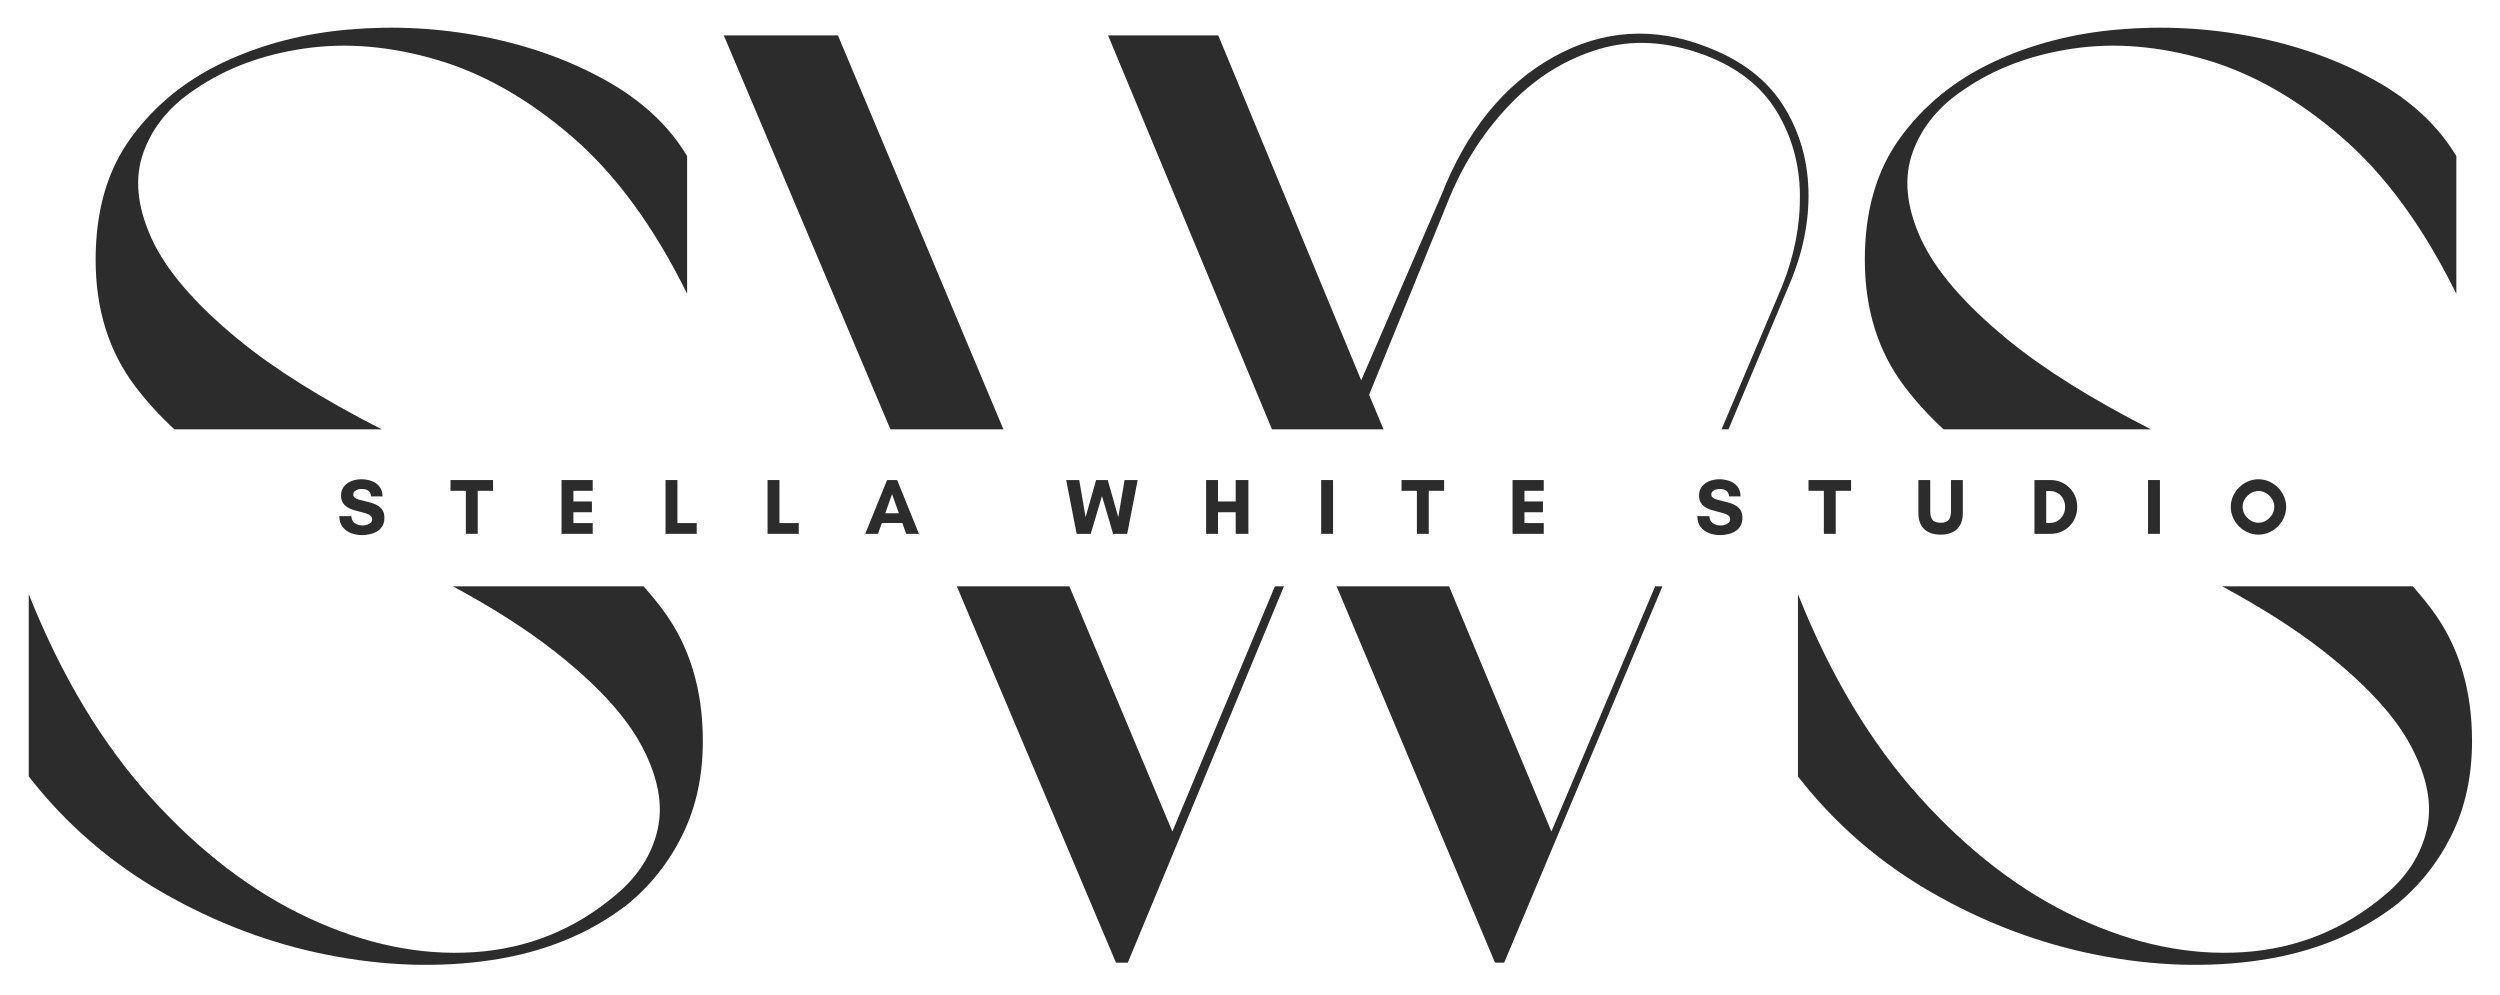
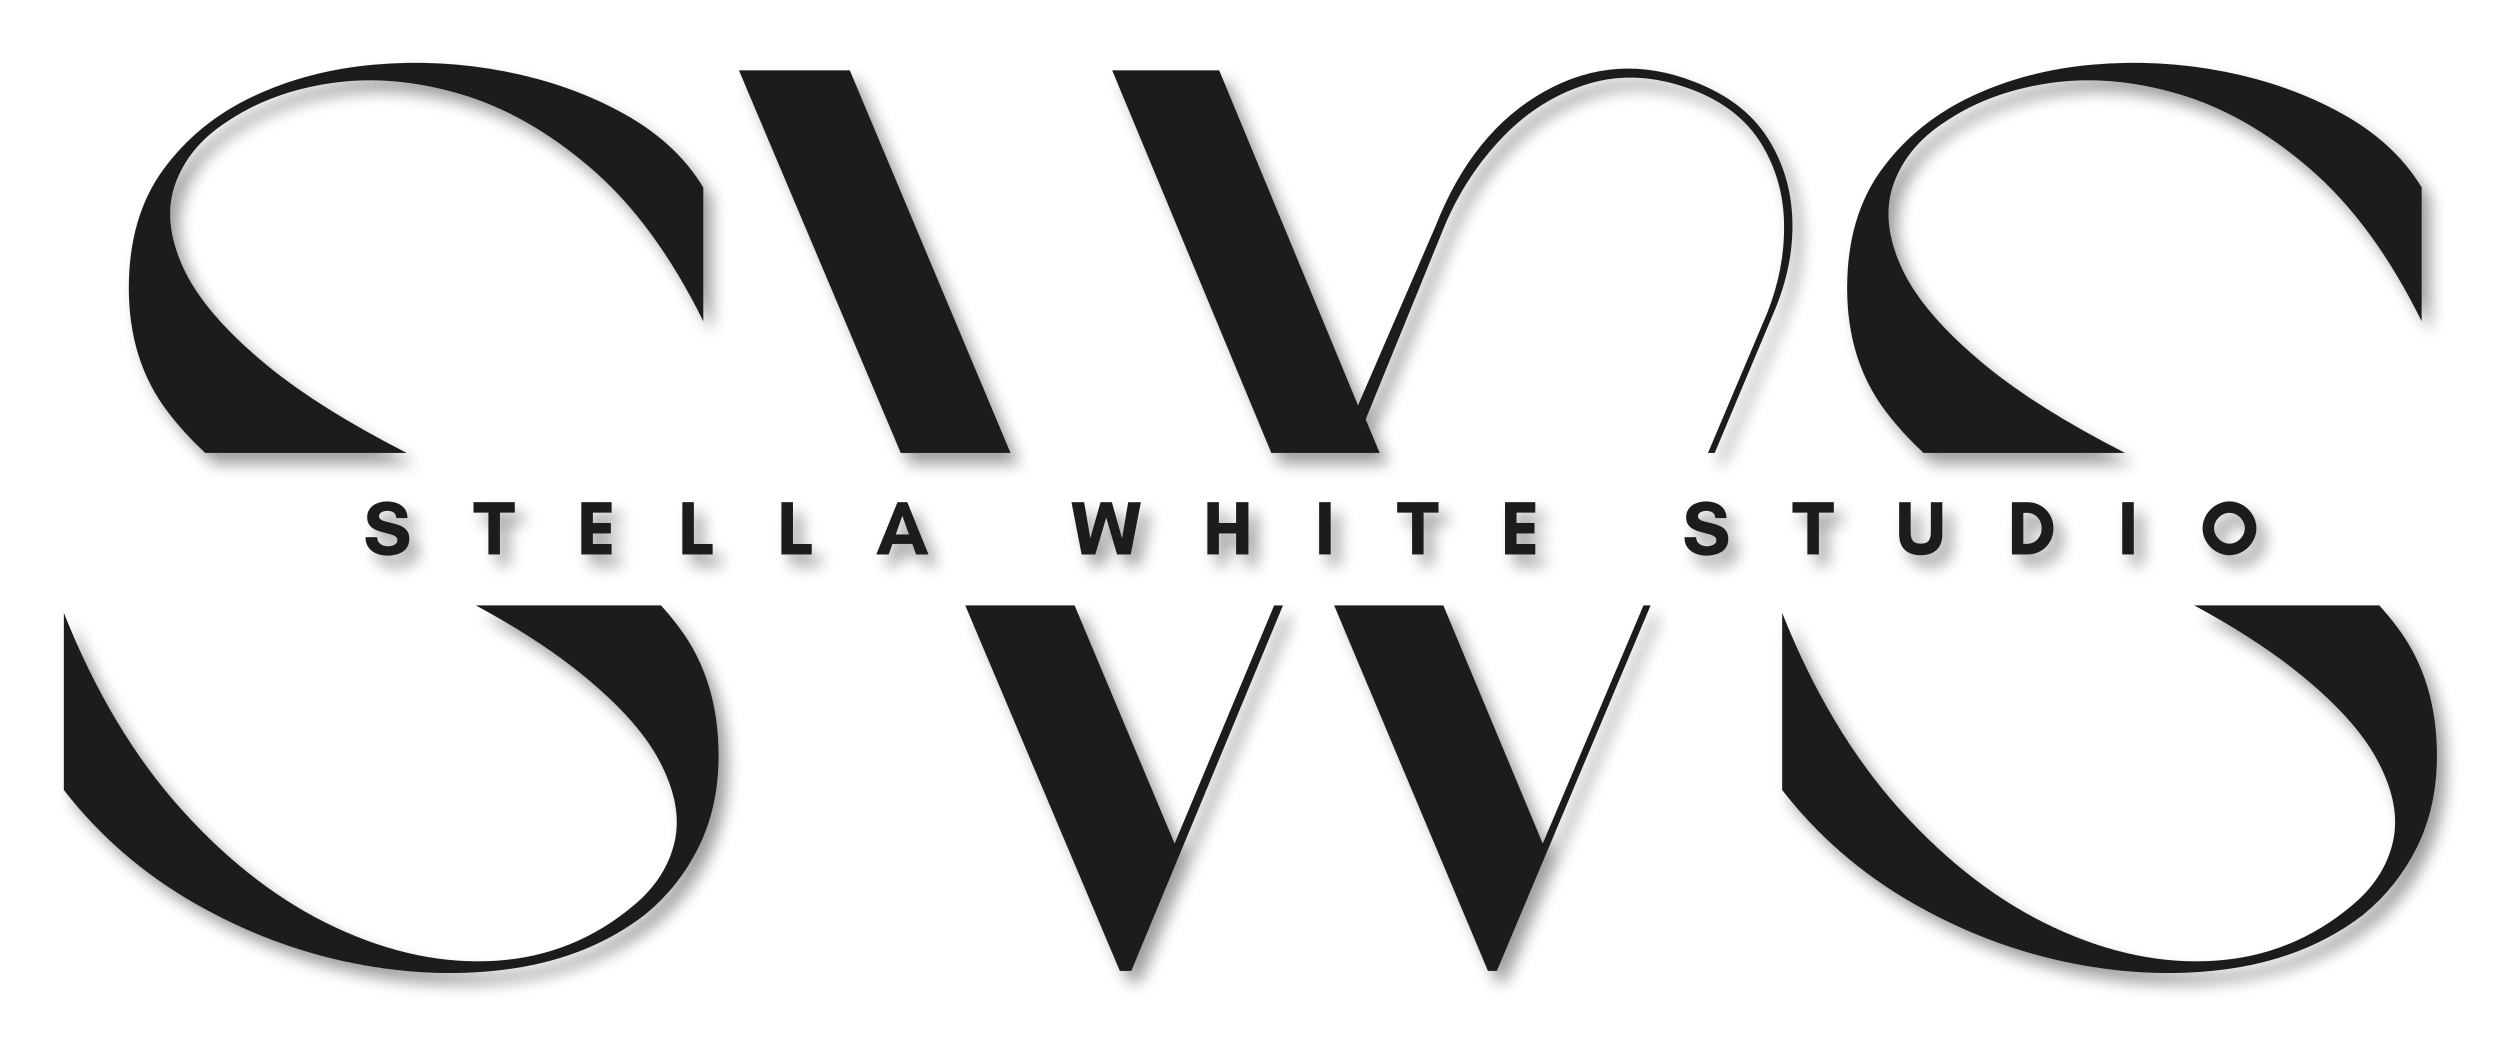
- <svg xmlns="http://www.w3.org/2000/svg" role="img" aria-label="Stella White Studio" zoomAndPan="magnify" viewBox="223 401 1081 430" preserveAspectRatio="xMidYMid meet" version="1.0">
-   <path fill="#2c2c2c" fill-rule="nonzero" d="M1183.85 654.52L1266.26 654.52C1269.22 657.80 1272.01 661.20 1274.62 664.71C1286.15 680.21 1291.91 699.11 1291.91 721.41C1291.91 736.53 1288.98 750.06 1283.12 761.97Q1274.33 779.83 1259.02 792.30C1242.77 804.78 1223.30 812.72 1200.62 816.13C1177.93 819.52 1154.20 818.76 1129.45 813.85C1104.68 808.93 1080.96 799.95 1058.27 786.91C1035.59 773.87 1016.31 757.14 1000.43 736.72L1000.43 657.89C1014.42 693.06 1032.00 722.36 1053.16 745.80Q1084.93 780.96 1121.51 797.97C1145.89 809.32 1169.71 814.23 1192.96 812.72C1216.21 811.20 1236.72 802.89 1254.49 787.77C1263.94 779.83 1269.89 770.48 1272.35 759.71C1274.81 748.92 1272.54 736.92 1265.54 723.69C1258.55 710.45 1245.70 696.56 1226.98 682.00C1215.34 672.95 1200.97 663.79 1183.85 654.52ZM501.26 654.52C504.22 657.80 507.00 661.20 509.61 664.71C521.15 680.21 526.91 699.11 526.91 721.41C526.91 736.53 523.98 750.06 518.11 761.97C512.26 773.88 504.23 783.99 494.02 792.30C477.77 804.78 458.30 812.72 435.61 816.13C412.93 819.52 389.20 818.76 364.44 813.85C339.68 808.93 315.96 799.95 293.27 786.91C270.59 773.87 251.31 757.14 235.43 736.72L235.43 657.89C249.42 693.06 266.99 722.36 288.16 745.80Q319.93 780.96 356.51 797.97C380.89 809.32 404.71 814.23 427.96 812.72C451.21 811.20 471.72 802.89 489.49 787.77C498.93 779.83 504.89 770.48 507.35 759.71C509.81 748.92 507.54 736.92 500.54 723.69C493.54 710.45 480.69 696.56 461.97 682.00C450.34 672.95 435.96 663.79 418.85 654.52L501.26 654.52ZM815.00 571.71L821.24 586.64L773.00 586.64L702.14 416.32L749.78 416.32L811.59 565.46L846.19 485.50C857.16 457.53 873.32 437.58 894.67 425.67C916.03 413.77 938.25 412.35 961.31 421.42C976.05 427.09 986.91 435.41 993.91 446.38C1000.91 457.34 1004.59 469.62 1004.97 483.24C1005.35 496.84 1002.52 510.64 996.47 524.63L970.39 586.64L967.40 586.64L993.64 524.63C998.93 511.40 1001.48 498.17 1001.28 484.94C1001.09 471.70 997.69 459.70 991.08 448.92C984.46 438.16 974.16 430.12 960.17 424.83C943.92 418.78 928.61 417.93 914.23 422.28C899.87 426.63 887.20 434.47 876.23 445.82C865.27 457.15 856.58 470.38 850.16 485.50ZM264.35 513.28C264.35 492.12 269.45 474.54 279.66 460.55C289.87 446.56 303.20 435.69 319.65 427.94C336.09 420.19 354.15 415.47 373.80 413.77C393.46 412.06 412.93 413.10 432.21 416.88C451.49 420.66 468.97 426.90 484.66 435.60C500.36 444.30 512.18 455.26 520.11 468.49L520.11 528.03C505.75 498.92 489.11 476.24 470.21 459.99C451.30 443.73 431.83 432.67 411.79 426.82C391.76 420.95 372.67 419.34 354.52 421.99Q327.30 425.96 307.46 439.57Q291.01 450.35 285.05 466.80C281.08 477.76 282.22 490.14 288.46 503.94C294.70 517.73 307.26 532.38 326.16 547.88C341.61 560.55 362.24 573.47 388.05 586.64L298.39 586.64C292.18 580.91 286.60 574.80 281.65 568.30C270.11 553.17 264.35 534.84 264.35 513.28ZM1029.35 513.28C1029.35 492.12 1034.45 474.54 1044.66 460.55C1054.87 446.56 1068.20 435.69 1084.65 427.94C1101.09 420.19 1119.15 415.47 1138.80 413.77C1158.46 412.06 1177.93 413.10 1197.21 416.88C1216.49 420.66 1233.98 426.90 1249.66 435.60C1265.36 444.30 1277.18 455.26 1285.12 468.49L1285.12 528.03C1270.75 498.92 1254.12 476.24 1235.21 459.99C1216.30 443.73 1196.83 432.67 1176.79 426.82C1156.76 420.95 1137.67 419.34 1119.52 421.99Q1092.30 425.96 1072.46 439.57Q1056.01 450.35 1050.05 466.80C1046.09 477.76 1047.22 490.14 1053.46 503.94C1059.70 517.73 1072.27 532.38 1091.16 547.88C1106.62 560.55 1127.24 573.47 1153.05 586.64L1063.39 586.64C1057.18 580.91 1051.60 574.80 1046.65 568.30C1035.12 553.17 1029.35 534.84 1029.35 513.28ZM656.88 586.64L608.02 586.64L535.98 416.32L585.33 416.32L656.88 586.64ZM636.73 654.52L685.40 654.52L729.94 760.55L774.26 654.52L778.18 654.52L710.66 817.25L705.55 817.25L636.73 654.52ZM873.41 817.25L869.44 817.25L800.95 654.52L849.57 654.52L893.83 760.55L938.68 654.52L941.84 654.52Z" />
-   <g fill="#2c2c2c" fill-opacity="1">
-     <g transform="translate(224.9329, 631.8348)">
-       <g />
+ <svg xmlns="http://www.w3.org/2000/svg" role="img" aria-label="Stella White Studio" viewBox="207 385 1113 462" preserveAspectRatio="xMidYMid meet" version="1.0">
+   <defs>
+     <filter id="sws-shadow" x="-5%" y="-10%" width="115%" height="130%" color-interpolation-filters="sRGB">
+       <feDropShadow dx="4" dy="5" stdDeviation="3.2" flood-color="#000" flood-opacity="0.38" />
+     </filter>
+   </defs>
+   <g filter="url(#sws-shadow)">
+     <path fill="#1B1B1B" fill-rule="nonzero" d="M1183.85 654.52L1266.26 654.52C1269.22 657.80 1272.01 661.20 1274.62 664.71C1286.15 680.21 1291.91 699.11 1291.91 721.41C1291.91 736.53 1288.98 750.06 1283.12 761.97Q1274.33 779.83 1259.02 792.30C1242.77 804.78 1223.30 812.72 1200.62 816.13C1177.93 819.52 1154.20 818.76 1129.45 813.85C1104.68 808.93 1080.96 799.95 1058.27 786.91C1035.59 773.87 1016.31 757.14 1000.43 736.72L1000.43 657.89C1014.42 693.06 1032.00 722.36 1053.16 745.80Q1084.93 780.96 1121.51 797.97C1145.89 809.32 1169.71 814.23 1192.96 812.72C1216.21 811.20 1236.72 802.89 1254.49 787.77C1263.94 779.83 1269.89 770.48 1272.35 759.71C1274.81 748.92 1272.54 736.92 1265.54 723.69C1258.55 710.45 1245.70 696.56 1226.98 682.00C1215.34 672.95 1200.97 663.79 1183.85 654.52ZM501.26 654.52C504.22 657.80 507.00 661.20 509.61 664.71C521.15 680.21 526.91 699.11 526.91 721.41C526.91 736.53 523.98 750.06 518.11 761.97C512.26 773.88 504.23 783.99 494.02 792.30C477.77 804.78 458.30 812.72 435.61 816.13C412.93 819.52 389.20 818.76 364.44 813.85C339.68 808.93 315.96 799.95 293.27 786.91C270.59 773.87 251.31 757.14 235.43 736.72L235.43 657.89C249.42 693.06 266.99 722.36 288.16 745.80Q319.93 780.96 356.51 797.97C380.89 809.32 404.71 814.23 427.96 812.72C451.21 811.20 471.72 802.89 489.49 787.77C498.93 779.83 504.89 770.48 507.35 759.71C509.81 748.92 507.54 736.92 500.54 723.69C493.54 710.45 480.69 696.56 461.97 682.00C450.34 672.95 435.96 663.79 418.85 654.52L501.26 654.52ZM815.00 571.71L821.24 586.64L773.00 586.64L702.14 416.32L749.78 416.32L811.59 565.46L846.19 485.50C857.16 457.53 873.32 437.58 894.67 425.67C916.03 413.77 938.25 412.35 961.31 421.42C976.05 427.09 986.91 435.41 993.91 446.38C1000.91 457.34 1004.59 469.62 1004.97 483.24C1005.35 496.84 1002.52 510.64 996.47 524.63L970.39 586.64L967.40 586.64L993.64 524.63C998.93 511.40 1001.48 498.17 1001.28 484.94C1001.09 471.70 997.69 459.70 991.08 448.92C984.46 438.16 974.16 430.12 960.17 424.83C943.92 418.78 928.61 417.93 914.23 422.28C899.87 426.63 887.20 434.47 876.23 445.82C865.27 457.15 856.58 470.38 850.16 485.50ZM264.35 513.28C264.35 492.12 269.45 474.54 279.66 460.55C289.87 446.56 303.20 435.69 319.65 427.94C336.09 420.19 354.15 415.47 373.80 413.77C393.46 412.06 412.93 413.10 432.21 416.88C451.49 420.66 468.97 426.90 484.66 435.60C500.36 444.30 512.18 455.26 520.11 468.49L520.11 528.03C505.75 498.92 489.11 476.24 470.21 459.99C451.30 443.73 431.83 432.67 411.79 426.82C391.76 420.95 372.67 419.34 354.52 421.99Q327.30 425.96 307.46 439.57Q291.01 450.35 285.05 466.80C281.08 477.76 282.22 490.14 288.46 503.94C294.70 517.73 307.26 532.38 326.16 547.88C341.61 560.55 362.24 573.47 388.05 586.64L298.39 586.64C292.18 580.91 286.60 574.80 281.65 568.30C270.11 553.17 264.35 534.84 264.35 513.28ZM1029.35 513.28C1029.35 492.12 1034.45 474.54 1044.66 460.55C1054.87 446.56 1068.20 435.69 1084.65 427.94C1101.09 420.19 1119.15 415.47 1138.80 413.77C1158.46 412.06 1177.93 413.10 1197.21 416.88C1216.49 420.66 1233.98 426.90 1249.66 435.60C1265.36 444.30 1277.18 455.26 1285.12 468.49L1285.12 528.03C1270.75 498.92 1254.12 476.24 1235.21 459.99C1216.30 443.73 1196.83 432.67 1176.79 426.82C1156.76 420.95 1137.67 419.34 1119.52 421.99Q1092.30 425.96 1072.46 439.57Q1056.01 450.35 1050.05 466.80C1046.09 477.76 1047.22 490.14 1053.46 503.94C1059.70 517.73 1072.27 532.38 1091.16 547.88C1106.62 560.55 1127.24 573.47 1153.05 586.64L1063.39 586.64C1057.18 580.91 1051.60 574.80 1046.65 568.30C1035.12 553.17 1029.35 534.84 1029.35 513.28ZM656.88 586.64L608.02 586.64L535.98 416.32L585.33 416.32L656.88 586.64ZM636.73 654.52L685.40 654.52L729.94 760.55L774.26 654.52L778.18 654.52L710.66 817.25L705.55 817.25L636.73 654.52ZM873.41 817.25L869.44 817.25L800.95 654.52L849.57 654.52L893.83 760.55L938.68 654.52L941.84 654.52Z" />
+     <g fill="#1B1B1B" fill-opacity="1">
+       <g transform="translate(224.9329, 631.8348)">
+         <g />
+       </g>
    </g>
-   </g>
-   <g fill="#2c2c2c" fill-opacity="1">
-     <g transform="translate(260.8686, 631.8348)">
-       <g />
+     <g fill="#1B1B1B" fill-opacity="1">
+       <g transform="translate(260.8686, 631.8348)">
+         <g />
+       </g>
    </g>
-   </g>
-   <g fill="#2c2c2c" fill-opacity="1">
-     <g transform="translate(296.8043, 631.8348)">
-       <g />
+     <g fill="#1B1B1B" fill-opacity="1">
+       <g transform="translate(296.8043, 631.8348)">
+         <g />
+       </g>
    </g>
-   </g>
-   <g fill="#2c2c2c" fill-opacity="1">
-     <g transform="translate(332.7399, 631.8348)">
-       <g />
+     <g fill="#1B1B1B" fill-opacity="1">
+       <g transform="translate(332.7399, 631.8348)">
+         <g />
+       </g>
    </g>
-   </g>
-   <g fill="#2c2c2c" fill-opacity="1">
-     <g transform="translate(368.6868, 631.8348)">
-       <g>
-         <path d="M 11.094 -3.625 C 11.633 -3.625 12.223 -3.707 12.859 -3.875 C 13.504 -4.051 14.062 -4.336 14.531 -4.734 C 15 -5.141 15.234 -5.68 15.234 -6.359 C 15.234 -7.004 14.984 -7.52 14.484 -7.906 C 13.992 -8.289 13.348 -8.609 12.547 -8.859 C 11.754 -9.109 10.883 -9.344 9.938 -9.562 C 8.988 -9.781 8.035 -10.039 7.078 -10.344 C 6.117 -10.656 5.238 -11.062 4.438 -11.562 C 3.645 -12.062 3.004 -12.711 2.516 -13.516 C 2.023 -14.316 1.781 -15.332 1.781 -16.562 C 1.781 -17.77 2.031 -18.812 2.531 -19.688 C 3.031 -20.57 3.695 -21.301 4.531 -21.875 C 5.363 -22.457 6.297 -22.891 7.328 -23.172 C 8.367 -23.461 9.414 -23.609 10.469 -23.609 C 12.062 -23.609 13.555 -23.359 14.953 -22.859 C 16.348 -22.359 17.484 -21.566 18.359 -20.484 C 19.234 -19.398 19.695 -17.969 19.75 -16.188 L 14.781 -16.188 C 14.645 -17.395 14.223 -18.234 13.516 -18.703 C 12.805 -19.172 11.816 -19.406 10.547 -19.406 C 10.066 -19.406 9.555 -19.32 9.016 -19.156 C 8.484 -19 8.023 -18.742 7.641 -18.391 C 7.266 -18.035 7.078 -17.562 7.078 -16.969 C 7.078 -16.375 7.32 -15.906 7.812 -15.562 C 8.312 -15.227 8.957 -14.945 9.75 -14.719 C 10.551 -14.488 11.43 -14.27 12.391 -14.062 C 13.348 -13.852 14.301 -13.598 15.25 -13.297 C 16.195 -13.004 17.066 -12.602 17.859 -12.094 C 18.66 -11.582 19.305 -10.914 19.797 -10.094 C 20.285 -9.27 20.531 -8.223 20.531 -6.953 C 20.531 -5.578 20.254 -4.41 19.703 -3.453 C 19.16 -2.492 18.426 -1.723 17.5 -1.141 C 16.57 -0.566 15.531 -0.145 14.375 0.125 C 13.227 0.406 12.062 0.547 10.875 0.547 C 9.164 0.547 7.562 0.254 6.062 -0.328 C 4.57 -0.91 3.363 -1.805 2.438 -3.016 C 1.52 -4.223 1.051 -5.773 1.031 -7.672 L 6.234 -7.672 C 6.297 -6.273 6.805 -5.25 7.766 -4.594 C 8.723 -3.945 9.832 -3.625 11.094 -3.625 Z M 11.094 -3.625 " />
+     <g fill="#1B1B1B" fill-opacity="1">
+       <g transform="translate(368.6868, 631.8348)">
+         <g>
+           <path d="M 11.094 -3.625 C 11.633 -3.625 12.223 -3.707 12.859 -3.875 C 13.504 -4.051 14.062 -4.336 14.531 -4.734 C 15 -5.141 15.234 -5.68 15.234 -6.359 C 15.234 -7.004 14.984 -7.52 14.484 -7.906 C 13.992 -8.289 13.348 -8.609 12.547 -8.859 C 11.754 -9.109 10.883 -9.344 9.938 -9.562 C 8.988 -9.781 8.035 -10.039 7.078 -10.344 C 6.117 -10.656 5.238 -11.062 4.438 -11.562 C 3.645 -12.062 3.004 -12.711 2.516 -13.516 C 2.023 -14.316 1.781 -15.332 1.781 -16.562 C 1.781 -17.77 2.031 -18.812 2.531 -19.688 C 3.031 -20.57 3.695 -21.301 4.531 -21.875 C 5.363 -22.457 6.297 -22.891 7.328 -23.172 C 8.367 -23.461 9.414 -23.609 10.469 -23.609 C 12.062 -23.609 13.555 -23.359 14.953 -22.859 C 16.348 -22.359 17.484 -21.566 18.359 -20.484 C 19.234 -19.398 19.695 -17.969 19.75 -16.188 L 14.781 -16.188 C 14.645 -17.395 14.223 -18.234 13.516 -18.703 C 12.805 -19.172 11.816 -19.406 10.547 -19.406 C 10.066 -19.406 9.555 -19.32 9.016 -19.156 C 8.484 -19 8.023 -18.742 7.641 -18.391 C 7.266 -18.035 7.078 -17.562 7.078 -16.969 C 7.078 -16.375 7.32 -15.906 7.812 -15.562 C 8.312 -15.227 8.957 -14.945 9.75 -14.719 C 10.551 -14.488 11.43 -14.27 12.391 -14.062 C 13.348 -13.852 14.301 -13.598 15.25 -13.297 C 16.195 -13.004 17.066 -12.602 17.859 -12.094 C 18.66 -11.582 19.305 -10.914 19.797 -10.094 C 20.285 -9.27 20.531 -8.223 20.531 -6.953 C 20.531 -5.578 20.254 -4.41 19.703 -3.453 C 19.16 -2.492 18.426 -1.723 17.5 -1.141 C 16.57 -0.566 15.531 -0.145 14.375 0.125 C 13.227 0.406 12.062 0.547 10.875 0.547 C 9.164 0.547 7.562 0.254 6.062 -0.328 C 4.57 -0.91 3.363 -1.805 2.438 -3.016 C 1.52 -4.223 1.051 -5.773 1.031 -7.672 L 6.234 -7.672 C 6.297 -6.273 6.805 -5.25 7.766 -4.594 C 8.723 -3.945 9.832 -3.625 11.094 -3.625 Z M 11.094 -3.625 " />
+         </g>
+       </g>
+     </g>
+     <g fill="#1B1B1B" fill-opacity="1">
+       <g transform="translate(417.6256, 631.8348)">
+         <g>
+           <path d="M 11.938 -18.609 L 11.938 0 L 6.812 0 L 6.812 -18.609 L 0.172 -18.609 L 0.172 -23.266 L 18.578 -23.266 L 18.578 -18.609 Z M 11.938 -18.609 " />
+         </g>
+       </g>
+     </g>
+     <g fill="#1B1B1B" fill-opacity="1">
+       <g transform="translate(463.7584, 631.8348)">
+         <g>
+           <path d="M 15.531 -4.656 L 15.531 0 L 2.047 0 L 2.047 -23.266 L 15.531 -23.266 L 15.531 -18.609 L 7.188 -18.609 L 7.188 -14 L 15.188 -14 L 15.188 -9.344 L 7.188 -9.344 L 7.188 -4.656 Z M 15.531 -4.656 " />
+         </g>
+       </g>
+     </g>
+     <g fill="#1B1B1B" fill-opacity="1">
+       <g transform="translate(508.7279, 631.8348)">
+         <g>
+           <path d="M 2.047 0 L 2.047 -23.266 L 7.188 -23.266 L 7.188 -4.656 L 15.531 -4.656 L 15.531 0 Z M 2.047 0 " />
+         </g>
+       </g>
+     </g>
+     <g fill="#1B1B1B" fill-opacity="1">
+       <g transform="translate(552.8418, 631.8348)">
+         <g>
+           <path d="M 2.047 0 L 2.047 -23.266 L 7.188 -23.266 L 7.188 -4.656 L 15.531 -4.656 L 15.531 0 Z M 2.047 0 " />
+         </g>
+       </g>
+     </g>
+     <g fill="#1B1B1B" fill-opacity="1">
+       <g transform="translate(596.9558, 631.8348)">
+         <g>
+           <path d="M 14.719 -8.891 L 11.766 -17.172 L 8.828 -8.891 Z M 23.406 0 L 17.891 0 L 16.219 -4.688 L 7.359 -4.688 L 5.688 0 L 0.172 0 L 9.609 -23.266 L 13.969 -23.266 Z M 23.406 0 " />
+         </g>
+       </g>
+     </g>
+     <g fill="#1B1B1B" fill-opacity="1">
+       <g transform="translate(647.9135, 631.8348)">
+         <g />
+       </g>
+     </g>
+     <g fill="#1B1B1B" fill-opacity="1">
+       <g transform="translate(683.8491, 631.8348)">
+         <g>
+           <path d="M 31.078 -23.266 L 26.547 0 L 20.469 0 L 15.641 -16.328 L 10.781 0 L 4.688 0 L 0.172 -23.266 L 5.812 -23.266 L 8.562 -7.219 L 13.109 -23.266 L 18.141 -23.266 L 22.688 -7.219 L 25.422 -23.266 Z M 31.078 -23.266 " />
+         </g>
+       </g>
+     </g>
+     <g fill="#1B1B1B" fill-opacity="1">
+       <g transform="translate(742.4718, 631.8348)">
+         <g>
+           <path d="M 14.844 -23.266 L 20.328 -23.266 L 20.328 0 L 14.844 0 L 14.844 -9.344 L 7.188 -9.344 L 7.188 0 L 2.047 0 L 2.047 -23.266 L 7.188 -23.266 L 7.188 -14 L 14.844 -14 Z M 14.844 -23.266 " />
+         </g>
+       </g>
+     </g>
+     <g fill="#1B1B1B" fill-opacity="1">
+       <g transform="translate(792.2319, 631.8348)">
+         <g>
+           <path d="M 7.188 0 L 2.047 0 L 2.047 -23.266 L 7.188 -23.266 Z M 7.188 0 " />
+         </g>
+       </g>
+     </g>
+     <g fill="#1B1B1B" fill-opacity="1">
+       <g transform="translate(828.8519, 631.8348)">
+         <g>
+           <path d="M 11.938 -18.609 L 11.938 0 L 6.812 0 L 6.812 -18.609 L 0.172 -18.609 L 0.172 -23.266 L 18.578 -23.266 L 18.578 -18.609 Z M 11.938 -18.609 " />
+         </g>
+       </g>
+     </g>
+     <g fill="#1B1B1B" fill-opacity="1">
+       <g transform="translate(874.9848, 631.8348)">
+         <g>
+           <path d="M 15.531 -4.656 L 15.531 0 L 2.047 0 L 2.047 -23.266 L 15.531 -23.266 L 15.531 -18.609 L 7.188 -18.609 L 7.188 -14 L 15.188 -14 L 15.188 -9.344 L 7.188 -9.344 L 7.188 -4.656 Z M 15.531 -4.656 " />
+         </g>
+       </g>
+     </g>
+     <g fill="#1B1B1B" fill-opacity="1">
+       <g transform="translate(919.9542, 631.8348)">
+         <g />
+       </g>
+     </g>
+     <g fill="#1B1B1B" fill-opacity="1">
+       <g transform="translate(955.8899, 631.8348)">
+         <g>
+           <path d="M 11.094 -3.625 C 11.633 -3.625 12.223 -3.707 12.859 -3.875 C 13.504 -4.051 14.062 -4.336 14.531 -4.734 C 15 -5.141 15.234 -5.68 15.234 -6.359 C 15.234 -7.004 14.984 -7.52 14.484 -7.906 C 13.992 -8.289 13.348 -8.609 12.547 -8.859 C 11.754 -9.109 10.883 -9.344 9.938 -9.562 C 8.988 -9.781 8.035 -10.039 7.078 -10.344 C 6.117 -10.656 5.238 -11.062 4.438 -11.562 C 3.645 -12.062 3.004 -12.711 2.516 -13.516 C 2.023 -14.316 1.781 -15.332 1.781 -16.562 C 1.781 -17.77 2.031 -18.812 2.531 -19.688 C 3.031 -20.57 3.695 -21.301 4.531 -21.875 C 5.363 -22.457 6.297 -22.891 7.328 -23.172 C 8.367 -23.461 9.414 -23.609 10.469 -23.609 C 12.062 -23.609 13.555 -23.359 14.953 -22.859 C 16.348 -22.359 17.484 -21.566 18.359 -20.484 C 19.234 -19.398 19.695 -17.969 19.75 -16.188 L 14.781 -16.188 C 14.645 -17.395 14.223 -18.234 13.516 -18.703 C 12.805 -19.172 11.816 -19.406 10.547 -19.406 C 10.066 -19.406 9.555 -19.32 9.016 -19.156 C 8.484 -19 8.023 -18.742 7.641 -18.391 C 7.266 -18.035 7.078 -17.562 7.078 -16.969 C 7.078 -16.375 7.32 -15.906 7.812 -15.562 C 8.312 -15.227 8.957 -14.945 9.75 -14.719 C 10.551 -14.488 11.43 -14.27 12.391 -14.062 C 13.348 -13.852 14.301 -13.598 15.25 -13.297 C 16.195 -13.004 17.066 -12.602 17.859 -12.094 C 18.66 -11.582 19.305 -10.914 19.797 -10.094 C 20.285 -9.27 20.531 -8.223 20.531 -6.953 C 20.531 -5.578 20.254 -4.41 19.703 -3.453 C 19.16 -2.492 18.426 -1.723 17.5 -1.141 C 16.57 -0.566 15.531 -0.145 14.375 0.125 C 13.227 0.406 12.062 0.547 10.875 0.547 C 9.164 0.547 7.562 0.254 6.062 -0.328 C 4.57 -0.91 3.363 -1.805 2.438 -3.016 C 1.52 -4.223 1.051 -5.773 1.031 -7.672 L 6.234 -7.672 C 6.297 -6.273 6.805 -5.25 7.766 -4.594 C 8.723 -3.945 9.832 -3.625 11.094 -3.625 Z M 11.094 -3.625 " />
+         </g>
+       </g>
+     </g>
+     <g fill="#1B1B1B" fill-opacity="1">
+       <g transform="translate(1004.829, 631.8348)">
+         <g>
+           <path d="M 11.938 -18.609 L 11.938 0 L 6.812 0 L 6.812 -18.609 L 0.172 -18.609 L 0.172 -23.266 L 18.578 -23.266 L 18.578 -18.609 Z M 11.938 -18.609 " />
+         </g>
+       </g>
+     </g>
+     <g fill="#1B1B1B" fill-opacity="1">
+       <g transform="translate(1050.962, 631.8348)">
+         <g>
+           <path d="M 15.641 -23.266 L 20.766 -23.266 L 20.766 -9.062 C 20.766 -5.969 19.922 -3.625 18.234 -2.031 C 16.547 -0.445 14.188 0.344 11.156 0.344 C 8.125 0.344 5.766 -0.445 4.078 -2.031 C 2.391 -3.625 1.547 -5.969 1.547 -9.062 L 1.547 -23.266 L 6.672 -23.266 L 6.672 -9.828 C 6.672 -8.223 6.984 -6.984 7.609 -6.109 C 8.242 -5.234 9.426 -4.797 11.156 -4.797 C 12.914 -4.797 14.102 -5.234 14.719 -6.109 C 15.332 -6.984 15.641 -8.223 15.641 -9.828 Z M 15.641 -23.266 " />
+         </g>
+       </g>
+     </g>
+     <g fill="#1B1B1B" fill-opacity="1">
+       <g transform="translate(1100.653, 631.8348)">
+         <g>
+           <path d="M 7.125 -4.719 L 8.656 -4.719 C 9.977 -4.719 11.133 -5.023 12.125 -5.641 C 13.125 -6.254 13.898 -7.086 14.453 -8.141 C 15.016 -9.191 15.297 -10.359 15.297 -11.641 C 15.297 -12.93 15.016 -14.098 14.453 -15.141 C 13.898 -16.18 13.125 -17.004 12.125 -17.609 C 11.133 -18.211 9.977 -18.516 8.656 -18.516 L 7.125 -18.516 Z M 2.047 -23.266 L 8.969 -23.266 C 10.602 -23.266 12.125 -22.969 13.531 -22.375 C 14.938 -21.781 16.16 -20.957 17.203 -19.906 C 18.254 -18.863 19.07 -17.633 19.656 -16.219 C 20.238 -14.801 20.531 -13.273 20.531 -11.641 C 20.531 -9.992 20.238 -8.461 19.656 -7.047 C 19.07 -5.629 18.258 -4.395 17.219 -3.344 C 16.188 -2.301 14.961 -1.484 13.547 -0.891 C 12.129 -0.297 10.602 0 8.969 0 L 2.047 0 Z M 2.047 -23.266 " />
+         </g>
+       </g>
+     </g>
+     <g fill="#1B1B1B" fill-opacity="1">
+       <g transform="translate(1149.763, 631.8348)">
+         <g>
+           <path d="M 7.188 0 L 2.047 0 L 2.047 -23.266 L 7.188 -23.266 Z M 7.188 0 " />
+         </g>
+       </g>
+     </g>
+     <g fill="#1B1B1B" fill-opacity="1">
+       <g transform="translate(1186.383, 631.8348)">
+         <g>
+           <path d="M 20.016 -11.672 C 20.016 -12.879 19.695 -14 19.062 -15.031 C 18.426 -16.07 17.586 -16.91 16.547 -17.547 C 15.504 -18.191 14.379 -18.516 13.172 -18.516 C 11.984 -18.516 10.863 -18.191 9.812 -17.547 C 8.77 -16.91 7.926 -16.07 7.281 -15.031 C 6.645 -14 6.328 -12.879 6.328 -11.672 C 6.328 -10.484 6.645 -9.363 7.281 -8.312 C 7.926 -7.258 8.77 -6.41 9.812 -5.766 C 10.863 -5.117 11.984 -4.797 13.172 -4.797 C 14.379 -4.797 15.504 -5.117 16.547 -5.766 C 17.586 -6.41 18.426 -7.258 19.062 -8.312 C 19.695 -9.363 20.016 -10.484 20.016 -11.672 Z M 25.156 -11.641 C 25.156 -10.035 24.832 -8.508 24.188 -7.062 C 23.551 -5.613 22.68 -4.336 21.578 -3.234 C 20.473 -2.129 19.203 -1.254 17.766 -0.609 C 16.328 0.023 14.797 0.344 13.172 0.344 C 11.578 0.344 10.055 0.023 8.609 -0.609 C 7.16 -1.254 5.879 -2.129 4.766 -3.234 C 3.66 -4.336 2.789 -5.613 2.156 -7.062 C 1.52 -8.508 1.203 -10.035 1.203 -11.641 C 1.203 -13.254 1.52 -14.781 2.156 -16.219 C 2.789 -17.656 3.66 -18.926 4.766 -20.031 C 5.879 -21.133 7.16 -22.004 8.609 -22.641 C 10.055 -23.285 11.578 -23.609 13.172 -23.609 C 14.797 -23.609 16.328 -23.285 17.766 -22.641 C 19.203 -22.004 20.473 -21.133 21.578 -20.031 C 22.68 -18.926 23.551 -17.656 24.188 -16.219 C 24.832 -14.781 25.156 -13.254 25.156 -11.641 Z M 25.156 -11.641 " />
+         </g>
+       </g>
+     </g>
+     <g fill="#1B1B1B" fill-opacity="1">
+       <g transform="translate(1240.116, 631.8348)">
+         <g />
+       </g>
+     </g>
+     <g fill="#1B1B1B" fill-opacity="1">
+       <g transform="translate(1276.052, 631.8348)">
+         <g />
+       </g>
+     </g>
+     <g fill="#1B1B1B" fill-opacity="1">
+       <g transform="translate(1311.988, 631.8348)">
+         <g />
+       </g>
+     </g>
+     <g fill="#1B1B1B" fill-opacity="1">
+       <g transform="translate(1347.923, 631.8348)">
+         <g />
+       </g>
+     </g>
+     <g fill="#1B1B1B" fill-opacity="1">
+       <g transform="translate(1383.859, 631.8348)">
+         <g />
      </g>
    </g>
  </g>
-   <g fill="#2c2c2c" fill-opacity="1">
-     <g transform="translate(417.6256, 631.8348)">
-       <g>
-         <path d="M 11.938 -18.609 L 11.938 0 L 6.812 0 L 6.812 -18.609 L 0.172 -18.609 L 0.172 -23.266 L 18.578 -23.266 L 18.578 -18.609 Z M 11.938 -18.609 " />
-       </g>
-     </g>
-   </g>
-   <g fill="#2c2c2c" fill-opacity="1">
-     <g transform="translate(463.7584, 631.8348)">
-       <g>
-         <path d="M 15.531 -4.656 L 15.531 0 L 2.047 0 L 2.047 -23.266 L 15.531 -23.266 L 15.531 -18.609 L 7.188 -18.609 L 7.188 -14 L 15.188 -14 L 15.188 -9.344 L 7.188 -9.344 L 7.188 -4.656 Z M 15.531 -4.656 " />
-       </g>
-     </g>
-   </g>
-   <g fill="#2c2c2c" fill-opacity="1">
-     <g transform="translate(508.7279, 631.8348)">
-       <g>
-         <path d="M 2.047 0 L 2.047 -23.266 L 7.188 -23.266 L 7.188 -4.656 L 15.531 -4.656 L 15.531 0 Z M 2.047 0 " />
-       </g>
-     </g>
-   </g>
-   <g fill="#2c2c2c" fill-opacity="1">
-     <g transform="translate(552.8418, 631.8348)">
-       <g>
-         <path d="M 2.047 0 L 2.047 -23.266 L 7.188 -23.266 L 7.188 -4.656 L 15.531 -4.656 L 15.531 0 Z M 2.047 0 " />
-       </g>
-     </g>
-   </g>
-   <g fill="#2c2c2c" fill-opacity="1">
-     <g transform="translate(596.9558, 631.8348)">
-       <g>
-         <path d="M 14.719 -8.891 L 11.766 -17.172 L 8.828 -8.891 Z M 23.406 0 L 17.891 0 L 16.219 -4.688 L 7.359 -4.688 L 5.688 0 L 0.172 0 L 9.609 -23.266 L 13.969 -23.266 Z M 23.406 0 " />
-       </g>
-     </g>
-   </g>
-   <g fill="#2c2c2c" fill-opacity="1">
-     <g transform="translate(647.9135, 631.8348)">
-       <g />
-     </g>
-   </g>
-   <g fill="#2c2c2c" fill-opacity="1">
-     <g transform="translate(683.8491, 631.8348)">
-       <g>
-         <path d="M 31.078 -23.266 L 26.547 0 L 20.469 0 L 15.641 -16.328 L 10.781 0 L 4.688 0 L 0.172 -23.266 L 5.812 -23.266 L 8.562 -7.219 L 13.109 -23.266 L 18.141 -23.266 L 22.688 -7.219 L 25.422 -23.266 Z M 31.078 -23.266 " />
-       </g>
-     </g>
-   </g>
-   <g fill="#2c2c2c" fill-opacity="1">
-     <g transform="translate(742.4718, 631.8348)">
-       <g>
-         <path d="M 14.844 -23.266 L 20.328 -23.266 L 20.328 0 L 14.844 0 L 14.844 -9.344 L 7.188 -9.344 L 7.188 0 L 2.047 0 L 2.047 -23.266 L 7.188 -23.266 L 7.188 -14 L 14.844 -14 Z M 14.844 -23.266 " />
-       </g>
-     </g>
-   </g>
-   <g fill="#2c2c2c" fill-opacity="1">
-     <g transform="translate(792.2319, 631.8348)">
-       <g>
-         <path d="M 7.188 0 L 2.047 0 L 2.047 -23.266 L 7.188 -23.266 Z M 7.188 0 " />
-       </g>
-     </g>
-   </g>
-   <g fill="#2c2c2c" fill-opacity="1">
-     <g transform="translate(828.8519, 631.8348)">
-       <g>
-         <path d="M 11.938 -18.609 L 11.938 0 L 6.812 0 L 6.812 -18.609 L 0.172 -18.609 L 0.172 -23.266 L 18.578 -23.266 L 18.578 -18.609 Z M 11.938 -18.609 " />
-       </g>
-     </g>
-   </g>
-   <g fill="#2c2c2c" fill-opacity="1">
-     <g transform="translate(874.9848, 631.8348)">
-       <g>
-         <path d="M 15.531 -4.656 L 15.531 0 L 2.047 0 L 2.047 -23.266 L 15.531 -23.266 L 15.531 -18.609 L 7.188 -18.609 L 7.188 -14 L 15.188 -14 L 15.188 -9.344 L 7.188 -9.344 L 7.188 -4.656 Z M 15.531 -4.656 " />
-       </g>
-     </g>
-   </g>
-   <g fill="#2c2c2c" fill-opacity="1">
-     <g transform="translate(919.9542, 631.8348)">
-       <g />
-     </g>
-   </g>
-   <g fill="#2c2c2c" fill-opacity="1">
-     <g transform="translate(955.8899, 631.8348)">
-       <g>
-         <path d="M 11.094 -3.625 C 11.633 -3.625 12.223 -3.707 12.859 -3.875 C 13.504 -4.051 14.062 -4.336 14.531 -4.734 C 15 -5.141 15.234 -5.68 15.234 -6.359 C 15.234 -7.004 14.984 -7.52 14.484 -7.906 C 13.992 -8.289 13.348 -8.609 12.547 -8.859 C 11.754 -9.109 10.883 -9.344 9.938 -9.562 C 8.988 -9.781 8.035 -10.039 7.078 -10.344 C 6.117 -10.656 5.238 -11.062 4.438 -11.562 C 3.645 -12.062 3.004 -12.711 2.516 -13.516 C 2.023 -14.316 1.781 -15.332 1.781 -16.562 C 1.781 -17.77 2.031 -18.812 2.531 -19.688 C 3.031 -20.57 3.695 -21.301 4.531 -21.875 C 5.363 -22.457 6.297 -22.891 7.328 -23.172 C 8.367 -23.461 9.414 -23.609 10.469 -23.609 C 12.062 -23.609 13.555 -23.359 14.953 -22.859 C 16.348 -22.359 17.484 -21.566 18.359 -20.484 C 19.234 -19.398 19.695 -17.969 19.75 -16.188 L 14.781 -16.188 C 14.645 -17.395 14.223 -18.234 13.516 -18.703 C 12.805 -19.172 11.816 -19.406 10.547 -19.406 C 10.066 -19.406 9.555 -19.32 9.016 -19.156 C 8.484 -19 8.023 -18.742 7.641 -18.391 C 7.266 -18.035 7.078 -17.562 7.078 -16.969 C 7.078 -16.375 7.32 -15.906 7.812 -15.562 C 8.312 -15.227 8.957 -14.945 9.75 -14.719 C 10.551 -14.488 11.43 -14.27 12.391 -14.062 C 13.348 -13.852 14.301 -13.598 15.25 -13.297 C 16.195 -13.004 17.066 -12.602 17.859 -12.094 C 18.66 -11.582 19.305 -10.914 19.797 -10.094 C 20.285 -9.27 20.531 -8.223 20.531 -6.953 C 20.531 -5.578 20.254 -4.41 19.703 -3.453 C 19.16 -2.492 18.426 -1.723 17.5 -1.141 C 16.57 -0.566 15.531 -0.145 14.375 0.125 C 13.227 0.406 12.062 0.547 10.875 0.547 C 9.164 0.547 7.562 0.254 6.062 -0.328 C 4.57 -0.91 3.363 -1.805 2.438 -3.016 C 1.52 -4.223 1.051 -5.773 1.031 -7.672 L 6.234 -7.672 C 6.297 -6.273 6.805 -5.25 7.766 -4.594 C 8.723 -3.945 9.832 -3.625 11.094 -3.625 Z M 11.094 -3.625 " />
-       </g>
-     </g>
-   </g>
-   <g fill="#2c2c2c" fill-opacity="1">
-     <g transform="translate(1004.829, 631.8348)">
-       <g>
-         <path d="M 11.938 -18.609 L 11.938 0 L 6.812 0 L 6.812 -18.609 L 0.172 -18.609 L 0.172 -23.266 L 18.578 -23.266 L 18.578 -18.609 Z M 11.938 -18.609 " />
-       </g>
-     </g>
-   </g>
-   <g fill="#2c2c2c" fill-opacity="1">
-     <g transform="translate(1050.962, 631.8348)">
-       <g>
-         <path d="M 15.641 -23.266 L 20.766 -23.266 L 20.766 -9.062 C 20.766 -5.969 19.922 -3.625 18.234 -2.031 C 16.547 -0.445 14.188 0.344 11.156 0.344 C 8.125 0.344 5.766 -0.445 4.078 -2.031 C 2.391 -3.625 1.547 -5.969 1.547 -9.062 L 1.547 -23.266 L 6.672 -23.266 L 6.672 -9.828 C 6.672 -8.223 6.984 -6.984 7.609 -6.109 C 8.242 -5.234 9.426 -4.797 11.156 -4.797 C 12.914 -4.797 14.102 -5.234 14.719 -6.109 C 15.332 -6.984 15.641 -8.223 15.641 -9.828 Z M 15.641 -23.266 " />
-       </g>
-     </g>
-   </g>
-   <g fill="#2c2c2c" fill-opacity="1">
-     <g transform="translate(1100.653, 631.8348)">
-       <g>
-         <path d="M 7.125 -4.719 L 8.656 -4.719 C 9.977 -4.719 11.133 -5.023 12.125 -5.641 C 13.125 -6.254 13.898 -7.086 14.453 -8.141 C 15.016 -9.191 15.297 -10.359 15.297 -11.641 C 15.297 -12.93 15.016 -14.098 14.453 -15.141 C 13.898 -16.18 13.125 -17.004 12.125 -17.609 C 11.133 -18.211 9.977 -18.516 8.656 -18.516 L 7.125 -18.516 Z M 2.047 -23.266 L 8.969 -23.266 C 10.602 -23.266 12.125 -22.969 13.531 -22.375 C 14.938 -21.781 16.16 -20.957 17.203 -19.906 C 18.254 -18.863 19.07 -17.633 19.656 -16.219 C 20.238 -14.801 20.531 -13.273 20.531 -11.641 C 20.531 -9.992 20.238 -8.461 19.656 -7.047 C 19.07 -5.629 18.258 -4.395 17.219 -3.344 C 16.188 -2.301 14.961 -1.484 13.547 -0.891 C 12.129 -0.297 10.602 0 8.969 0 L 2.047 0 Z M 2.047 -23.266 " />
-       </g>
-     </g>
-   </g>
-   <g fill="#2c2c2c" fill-opacity="1">
-     <g transform="translate(1149.763, 631.8348)">
-       <g>
-         <path d="M 7.188 0 L 2.047 0 L 2.047 -23.266 L 7.188 -23.266 Z M 7.188 0 " />
-       </g>
-     </g>
-   </g>
-   <g fill="#2c2c2c" fill-opacity="1">
-     <g transform="translate(1186.383, 631.8348)">
-       <g>
-         <path d="M 20.016 -11.672 C 20.016 -12.879 19.695 -14 19.062 -15.031 C 18.426 -16.07 17.586 -16.91 16.547 -17.547 C 15.504 -18.191 14.379 -18.516 13.172 -18.516 C 11.984 -18.516 10.863 -18.191 9.812 -17.547 C 8.77 -16.91 7.926 -16.07 7.281 -15.031 C 6.645 -14 6.328 -12.879 6.328 -11.672 C 6.328 -10.484 6.645 -9.363 7.281 -8.312 C 7.926 -7.258 8.77 -6.41 9.812 -5.766 C 10.863 -5.117 11.984 -4.797 13.172 -4.797 C 14.379 -4.797 15.504 -5.117 16.547 -5.766 C 17.586 -6.41 18.426 -7.258 19.062 -8.312 C 19.695 -9.363 20.016 -10.484 20.016 -11.672 Z M 25.156 -11.641 C 25.156 -10.035 24.832 -8.508 24.188 -7.062 C 23.551 -5.613 22.68 -4.336 21.578 -3.234 C 20.473 -2.129 19.203 -1.254 17.766 -0.609 C 16.328 0.023 14.797 0.344 13.172 0.344 C 11.578 0.344 10.055 0.023 8.609 -0.609 C 7.16 -1.254 5.879 -2.129 4.766 -3.234 C 3.66 -4.336 2.789 -5.613 2.156 -7.062 C 1.52 -8.508 1.203 -10.035 1.203 -11.641 C 1.203 -13.254 1.52 -14.781 2.156 -16.219 C 2.789 -17.656 3.66 -18.926 4.766 -20.031 C 5.879 -21.133 7.16 -22.004 8.609 -22.641 C 10.055 -23.285 11.578 -23.609 13.172 -23.609 C 14.797 -23.609 16.328 -23.285 17.766 -22.641 C 19.203 -22.004 20.473 -21.133 21.578 -20.031 C 22.68 -18.926 23.551 -17.656 24.188 -16.219 C 24.832 -14.781 25.156 -13.254 25.156 -11.641 Z M 25.156 -11.641 " />
-       </g>
-     </g>
-   </g>
-   <g fill="#2c2c2c" fill-opacity="1">
-     <g transform="translate(1240.116, 631.8348)">
-       <g />
-     </g>
-   </g>
-   <g fill="#2c2c2c" fill-opacity="1">
-     <g transform="translate(1276.052, 631.8348)">
-       <g />
-     </g>
-   </g>
-   <g fill="#2c2c2c" fill-opacity="1">
-     <g transform="translate(1311.988, 631.8348)">
-       <g />
-     </g>
-   </g>
-   <g fill="#2c2c2c" fill-opacity="1">
-     <g transform="translate(1347.923, 631.8348)">
-       <g />
-     </g>
-   </g>
-   <g fill="#2c2c2c" fill-opacity="1">
-     <g transform="translate(1383.859, 631.8348)">
-       <g />
-     </g>
-   </g>
</svg>
